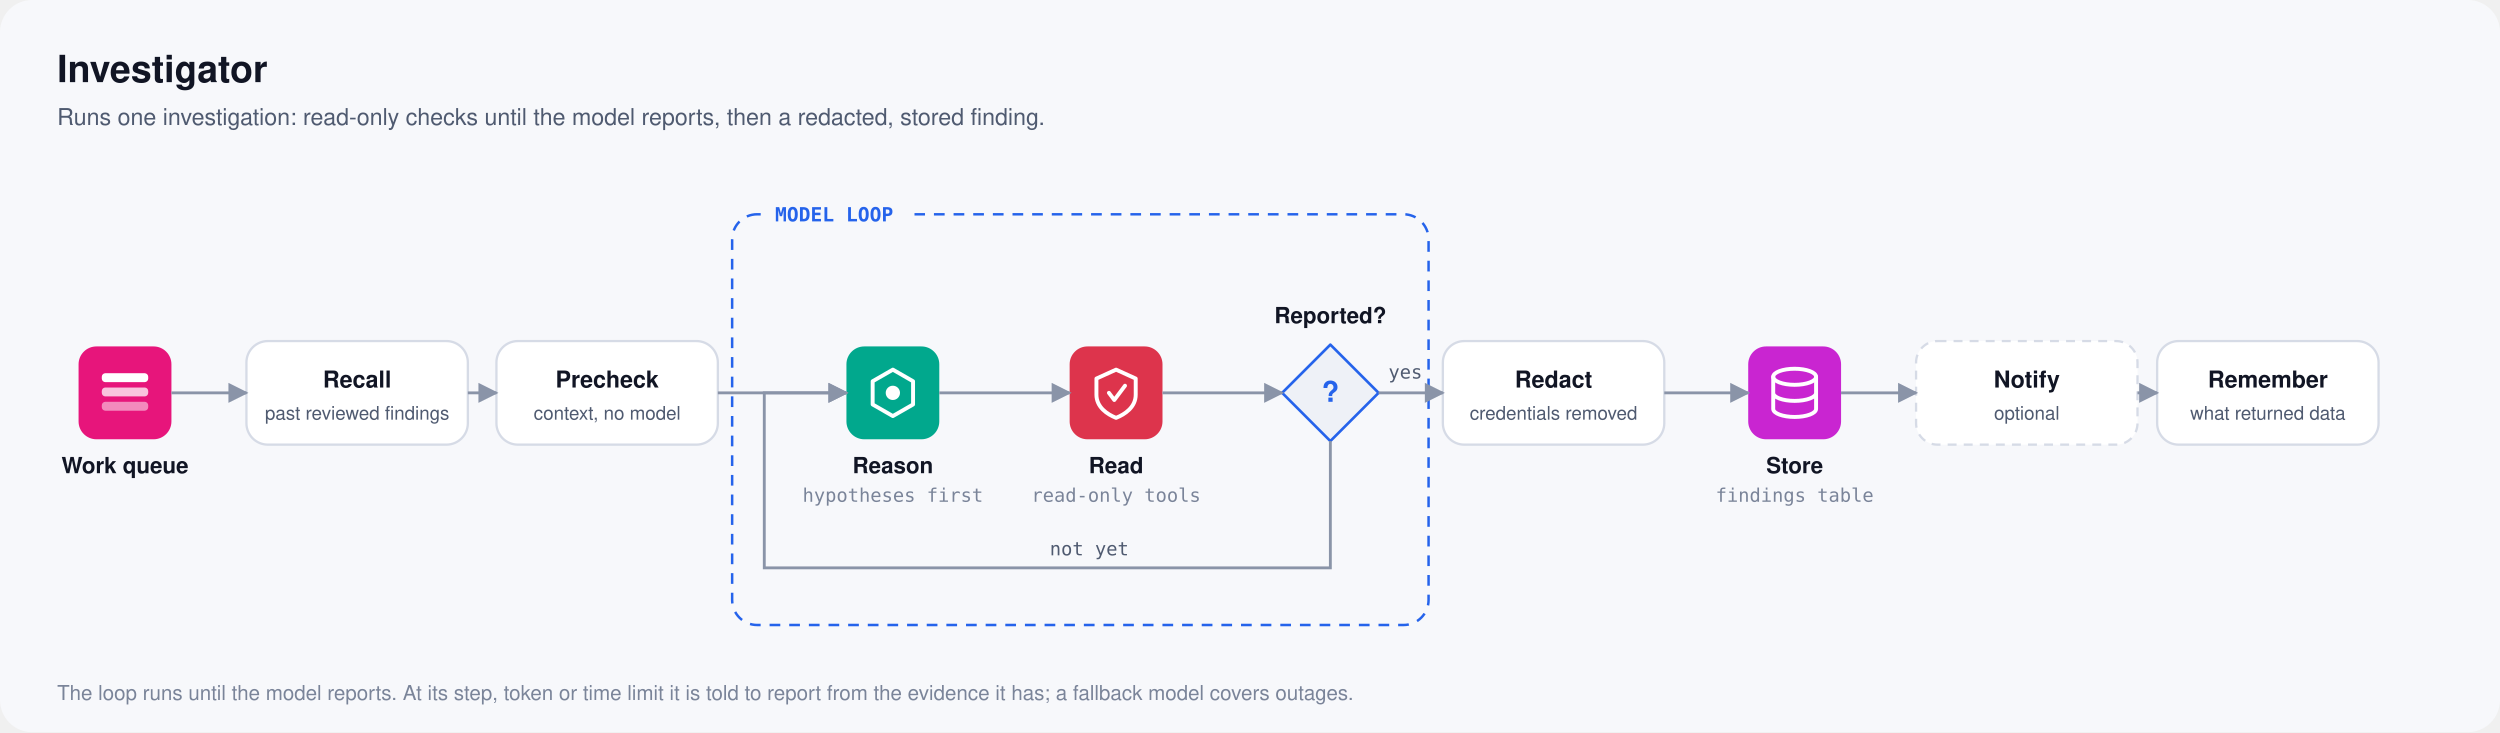
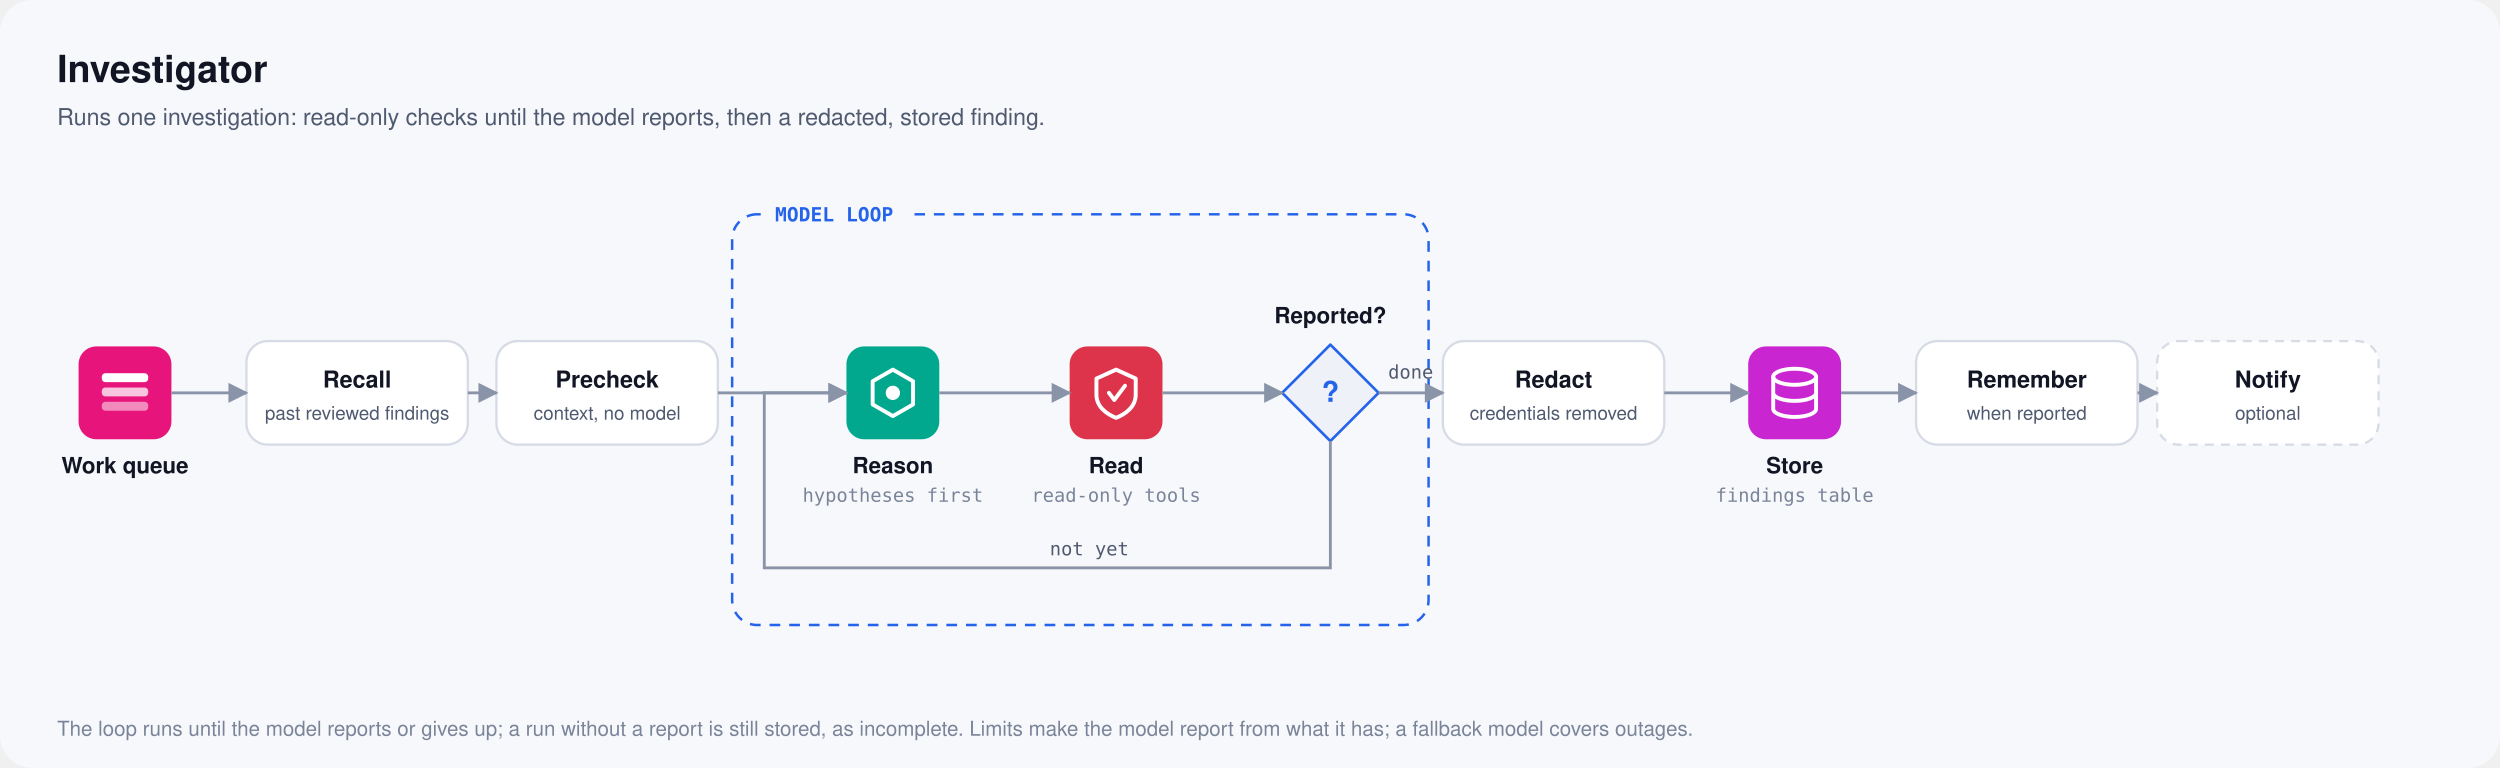
- <svg xmlns="http://www.w3.org/2000/svg" width="1400" height="410" viewBox="0 0 1400 410" role="img" aria-label="Investigator">
+ <svg xmlns="http://www.w3.org/2000/svg" width="1400" height="430" viewBox="0 0 1400 430" role="img" aria-label="Investigator">
  <defs>
    <marker id="ah" viewBox="0 0 10 10" refX="9" refY="5" markerWidth="7" markerHeight="7" orient="auto-start-reverse">
      <path d="M0,0 L10,5 L0,10 z" fill="#8a94a8" />
    </marker>
  </defs>
-   <rect width="1400" height="410" rx="18" fill="#f7f8fb" />
+   <rect width="1400" height="430" rx="18" fill="#f7f8fb" />
  <text x="32" y="46" font-family="ui-sans-serif, -apple-system, 'Segoe UI', Helvetica, Arial, sans-serif" font-size="21" font-weight="700" fill="#111524" text-anchor="start">Investigator</text>
  <text x="32" y="70" font-family="ui-sans-serif, -apple-system, 'Segoe UI', Helvetica, Arial, sans-serif" font-size="13" font-weight="400" fill="#4f5a70" text-anchor="start">Runs one investigation: read-only checks until the model reports, then a redacted, stored finding.</text>
  <rect x="44.0" y="194.0" width="52" height="52" rx="10" fill="#E7157B" />
  <rect x="57" y="209" width="26" height="5" rx="2" fill="#fff" opacity="1.0" />
  <rect x="57" y="217" width="26" height="5" rx="2" fill="#fff" opacity="0.75" />
  <rect x="57" y="225" width="26" height="5" rx="2" fill="#fff" opacity="0.5" />
  <text x="70" y="265.0" font-family="ui-sans-serif, -apple-system, 'Segoe UI', Helvetica, Arial, sans-serif" font-size="12.5" font-weight="650" fill="#111524" text-anchor="middle">Work queue</text>
  <rect x="138.0" y="191.0" width="124" height="58" rx="12" fill="#ffffff" stroke="#d6dbe6" stroke-width="1.3" />
  <text x="200" y="217" font-family="ui-sans-serif, -apple-system, 'Segoe UI', Helvetica, Arial, sans-serif" font-size="13" font-weight="650" fill="#111524" text-anchor="middle">Recall</text>
  <text x="200" y="235" font-family="ui-sans-serif, -apple-system, 'Segoe UI', Helvetica, Arial, sans-serif" font-size="10.5" font-weight="400" fill="#4f5a70" text-anchor="middle">past reviewed findings</text>
  <rect x="278.0" y="191.0" width="124" height="58" rx="12" fill="#ffffff" stroke="#d6dbe6" stroke-width="1.3" />
  <text x="340" y="217" font-family="ui-sans-serif, -apple-system, 'Segoe UI', Helvetica, Arial, sans-serif" font-size="13" font-weight="650" fill="#111524" text-anchor="middle">Precheck</text>
  <text x="340" y="235" font-family="ui-sans-serif, -apple-system, 'Segoe UI', Helvetica, Arial, sans-serif" font-size="10.5" font-weight="400" fill="#4f5a70" text-anchor="middle">context, no model</text>
  <path d="M96,220 L138.0,220" stroke="#8a94a8" stroke-width="1.6" fill="none" marker-end="url(#ah)" />
  <path d="M262.0,220 L278.0,220" stroke="#8a94a8" stroke-width="1.6" fill="none" marker-end="url(#ah)" />
  <rect x="410" y="120" width="390" height="230" rx="14" fill="none" stroke="#2563eb" stroke-width="1.4" stroke-dasharray="6 5" />
  <rect x="426" y="111" width="86" height="18" rx="4" fill="#f7f8fb" />
  <text x="434" y="124" font-family="ui-monospace, SFMono-Regular, Menlo, Consolas, monospace" font-size="11" font-weight="600" fill="#2563eb" text-anchor="start">MODEL LOOP</text>
  <rect x="474.0" y="194.0" width="52" height="52" rx="10" fill="#01A88D" />
  <polygon points="500,207 511.31,213.5 511.31,226.5 500,233 488.69,226.5 488.69,213.5" stroke="#fff" stroke-width="2.2" fill="none" stroke-linecap="round" stroke-linejoin="round" />
  <circle cx="500" cy="220" r="4" fill="#fff" />
  <text x="500" y="265.0" font-family="ui-sans-serif, -apple-system, 'Segoe UI', Helvetica, Arial, sans-serif" font-size="12.5" font-weight="650" fill="#111524" text-anchor="middle">Reason</text>
  <text x="500" y="281.0" font-family="ui-monospace, SFMono-Regular, Menlo, Consolas, monospace" font-size="10.5" font-weight="400" fill="#7a8499" text-anchor="middle">hypotheses first</text>
  <rect x="599.0" y="194.0" width="52" height="52" rx="10" fill="#DD344C" />
  <path d="M625,207 L636,212 L636,221 C636,228 630,232 625,234 C620,232 614,228 614,221 L614,212 Z" stroke="#fff" stroke-width="2.2" fill="none" stroke-linecap="round" stroke-linejoin="round" />
  <path d="M621,220 L624,224 L630,216" stroke="#fff" stroke-width="2.2" fill="none" stroke-linecap="round" stroke-linejoin="round" />
  <text x="625" y="265.0" font-family="ui-sans-serif, -apple-system, 'Segoe UI', Helvetica, Arial, sans-serif" font-size="12.5" font-weight="650" fill="#111524" text-anchor="middle">Read</text>
  <text x="625" y="281.0" font-family="ui-monospace, SFMono-Regular, Menlo, Consolas, monospace" font-size="10.5" font-weight="400" fill="#7a8499" text-anchor="middle">read-only tools</text>
  <polygon points="745,193 772,220 745,247 718,220" fill="#eef1f7" stroke="#2563eb" stroke-width="1.5" stroke-linejoin="round" />
  <text x="745" y="225" font-family="ui-sans-serif, -apple-system, 'Segoe UI', Helvetica, Arial, sans-serif" font-size="16" font-weight="700" fill="#2563eb" text-anchor="middle">?</text>
  <text x="745" y="181" font-family="ui-sans-serif, -apple-system, 'Segoe UI', Helvetica, Arial, sans-serif" font-size="12.5" font-weight="650" fill="#111524" text-anchor="middle">Reported?</text>
  <path d="M402.0,220 L474,220" stroke="#8a94a8" stroke-width="1.6" fill="none" marker-end="url(#ah)" />
  <path d="M526,220 L599,220" stroke="#8a94a8" stroke-width="1.6" fill="none" marker-end="url(#ah)" />
  <path d="M651,220 L718,220" stroke="#8a94a8" stroke-width="1.6" fill="none" marker-end="url(#ah)" />
  <path d="M745,247 L745,318 L428,318 L428,220 L474,220" stroke="#8a94a8" stroke-width="1.6" fill="none" marker-end="url(#ah)" />
  <text x="610" y="311" font-family="ui-monospace, SFMono-Regular, Menlo, Consolas, monospace" font-size="10.5" font-weight="400" fill="#4f5a70" text-anchor="middle">not yet</text>
  <rect x="808.0" y="191.0" width="124" height="58" rx="12" fill="#ffffff" stroke="#d6dbe6" stroke-width="1.3" />
  <text x="870" y="217" font-family="ui-sans-serif, -apple-system, 'Segoe UI', Helvetica, Arial, sans-serif" font-size="13" font-weight="650" fill="#111524" text-anchor="middle">Redact</text>
  <text x="870" y="235" font-family="ui-sans-serif, -apple-system, 'Segoe UI', Helvetica, Arial, sans-serif" font-size="10.5" font-weight="400" fill="#4f5a70" text-anchor="middle">credentials removed</text>
  <rect x="979.0" y="194.0" width="52" height="52" rx="10" fill="#C925D1" />
  <ellipse cx="1005" cy="211" rx="12" ry="4.5" stroke="#fff" stroke-width="2.2" fill="none" stroke-linecap="round" stroke-linejoin="round" />
  <path d="M993,211 L993,229 A12,4.5 0 0 0 1017,229 L1017,211 M993,220 A12,4.5 0 0 0 1017,220" stroke="#fff" stroke-width="2.2" fill="none" stroke-linecap="round" stroke-linejoin="round" />
  <text x="1005" y="265.0" font-family="ui-sans-serif, -apple-system, 'Segoe UI', Helvetica, Arial, sans-serif" font-size="12.5" font-weight="650" fill="#111524" text-anchor="middle">Store</text>
  <text x="1005" y="281.0" font-family="ui-monospace, SFMono-Regular, Menlo, Consolas, monospace" font-size="10.5" font-weight="400" fill="#7a8499" text-anchor="middle">findings table</text>
-   <rect x="1073.0" y="191.0" width="124" height="58" rx="12" fill="#ffffff" stroke="#d6dbe6" stroke-width="1.3" stroke-dasharray="5 4" />
-   <text x="1135" y="217" font-family="ui-sans-serif, -apple-system, 'Segoe UI', Helvetica, Arial, sans-serif" font-size="13" font-weight="650" fill="#111524" text-anchor="middle">Notify</text>
-   <text x="1135" y="235" font-family="ui-sans-serif, -apple-system, 'Segoe UI', Helvetica, Arial, sans-serif" font-size="10.5" font-weight="400" fill="#4f5a70" text-anchor="middle">optional</text>
-   <rect x="1208.0" y="191.0" width="124" height="58" rx="12" fill="#ffffff" stroke="#d6dbe6" stroke-width="1.3" />
-   <text x="1270" y="217" font-family="ui-sans-serif, -apple-system, 'Segoe UI', Helvetica, Arial, sans-serif" font-size="13" font-weight="650" fill="#111524" text-anchor="middle">Remember</text>
-   <text x="1270" y="235" font-family="ui-sans-serif, -apple-system, 'Segoe UI', Helvetica, Arial, sans-serif" font-size="10.5" font-weight="400" fill="#4f5a70" text-anchor="middle">what returned data</text>
+   <rect x="1073.0" y="191.0" width="124" height="58" rx="12" fill="#ffffff" stroke="#d6dbe6" stroke-width="1.3" />
+   <text x="1135" y="217" font-family="ui-sans-serif, -apple-system, 'Segoe UI', Helvetica, Arial, sans-serif" font-size="13" font-weight="650" fill="#111524" text-anchor="middle">Remember</text>
+   <text x="1135" y="235" font-family="ui-sans-serif, -apple-system, 'Segoe UI', Helvetica, Arial, sans-serif" font-size="10.5" font-weight="400" fill="#4f5a70" text-anchor="middle">when reported</text>
+   <rect x="1208.0" y="191.0" width="124" height="58" rx="12" fill="#ffffff" stroke="#d6dbe6" stroke-width="1.3" stroke-dasharray="5 4" />
+   <text x="1270" y="217" font-family="ui-sans-serif, -apple-system, 'Segoe UI', Helvetica, Arial, sans-serif" font-size="13" font-weight="650" fill="#111524" text-anchor="middle">Notify</text>
+   <text x="1270" y="235" font-family="ui-sans-serif, -apple-system, 'Segoe UI', Helvetica, Arial, sans-serif" font-size="10.5" font-weight="400" fill="#4f5a70" text-anchor="middle">optional</text>
  <path d="M772,220 L808.0,220" stroke="#8a94a8" stroke-width="1.6" fill="none" marker-end="url(#ah)" />
-   <text x="787" y="212" font-family="ui-monospace, SFMono-Regular, Menlo, Consolas, monospace" font-size="10.5" font-weight="400" fill="#4f5a70" text-anchor="middle">yes</text>
+   <text x="790" y="212" font-family="ui-monospace, SFMono-Regular, Menlo, Consolas, monospace" font-size="10.5" font-weight="400" fill="#4f5a70" text-anchor="middle">done</text>
  <path d="M932.0,220 L979,220" stroke="#8a94a8" stroke-width="1.6" fill="none" marker-end="url(#ah)" />
  <path d="M1031,220 L1073.0,220" stroke="#8a94a8" stroke-width="1.6" fill="none" marker-end="url(#ah)" />
  <path d="M1197.0,220 L1208.0,220" stroke="#8a94a8" stroke-width="1.6" fill="none" marker-end="url(#ah)" />
-   <text x="32" y="392" font-family="ui-sans-serif, -apple-system, 'Segoe UI', Helvetica, Arial, sans-serif" font-size="11.5" font-weight="400" fill="#7a8499" text-anchor="start">The loop runs until the model reports. At its step, token or time limit it is told to report from the evidence it has; a fallback model covers outages.</text>
+   <text x="32" y="412" font-family="ui-sans-serif, -apple-system, 'Segoe UI', Helvetica, Arial, sans-serif" font-size="11.5" font-weight="400" fill="#7a8499" text-anchor="start">The loop runs until the model reports or gives up; a run without a report is still stored, as incomplete. Limits make the model report from what it has; a fallback model covers outages.</text>
</svg>
